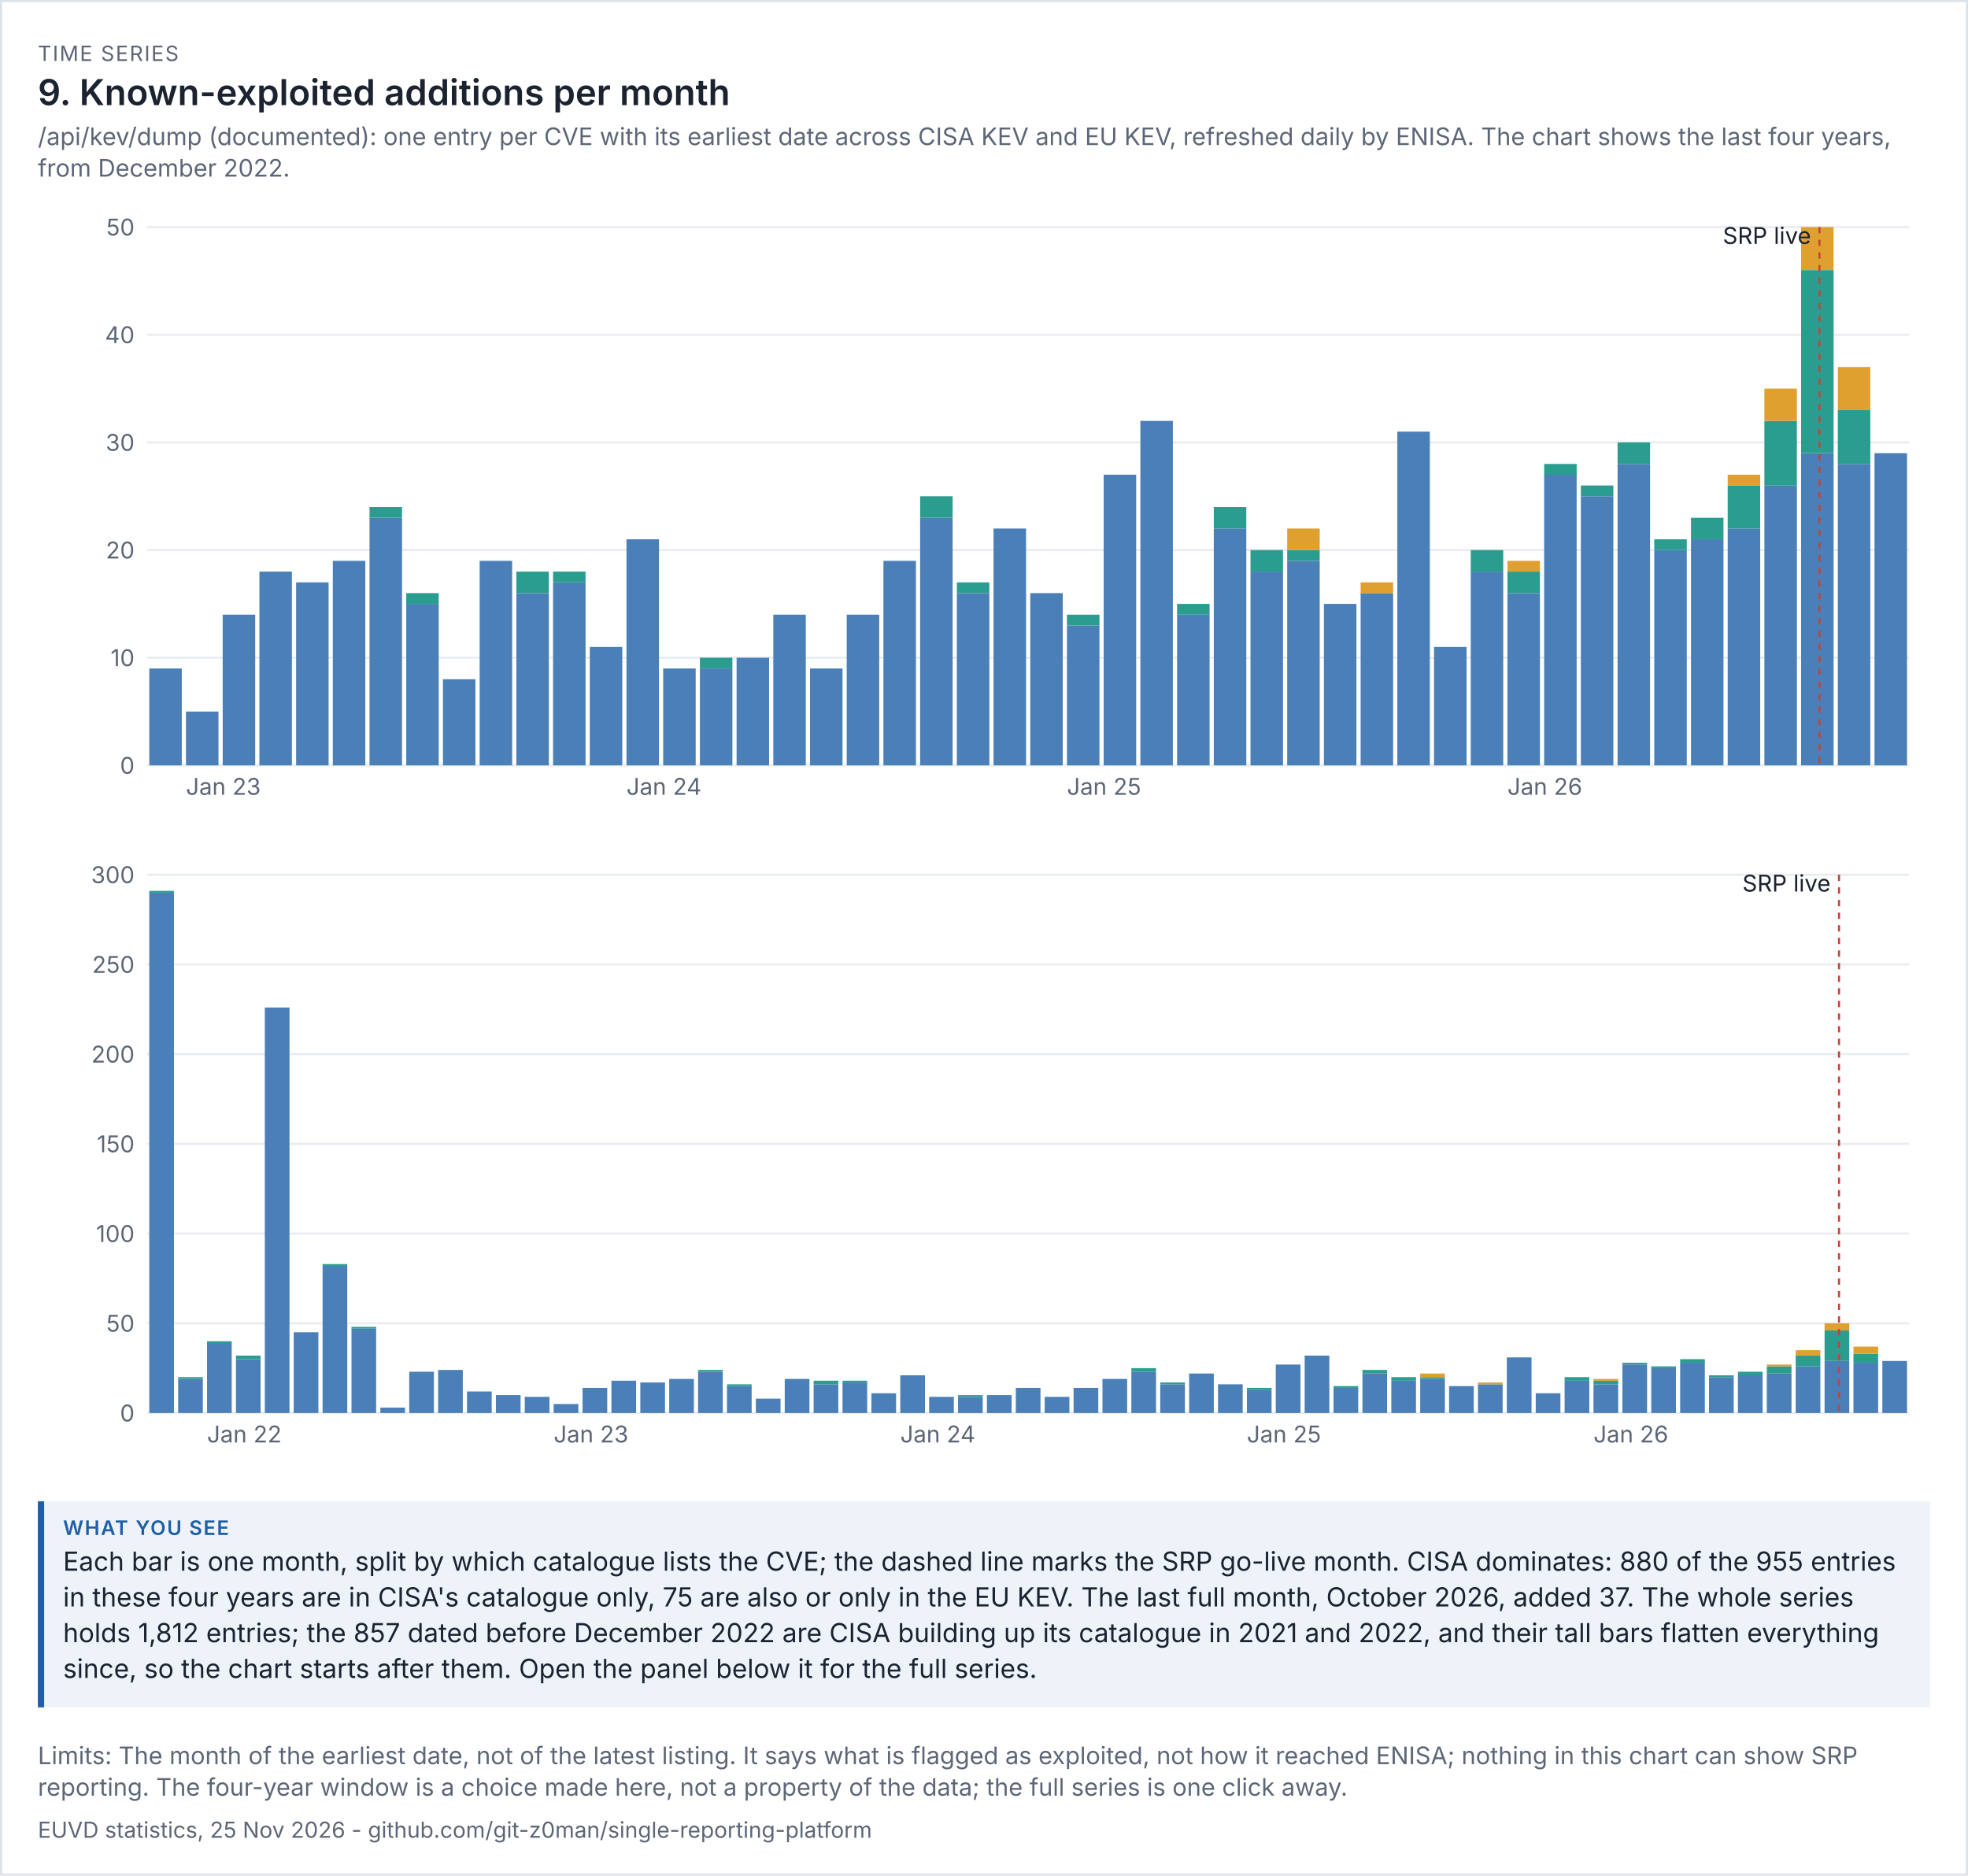
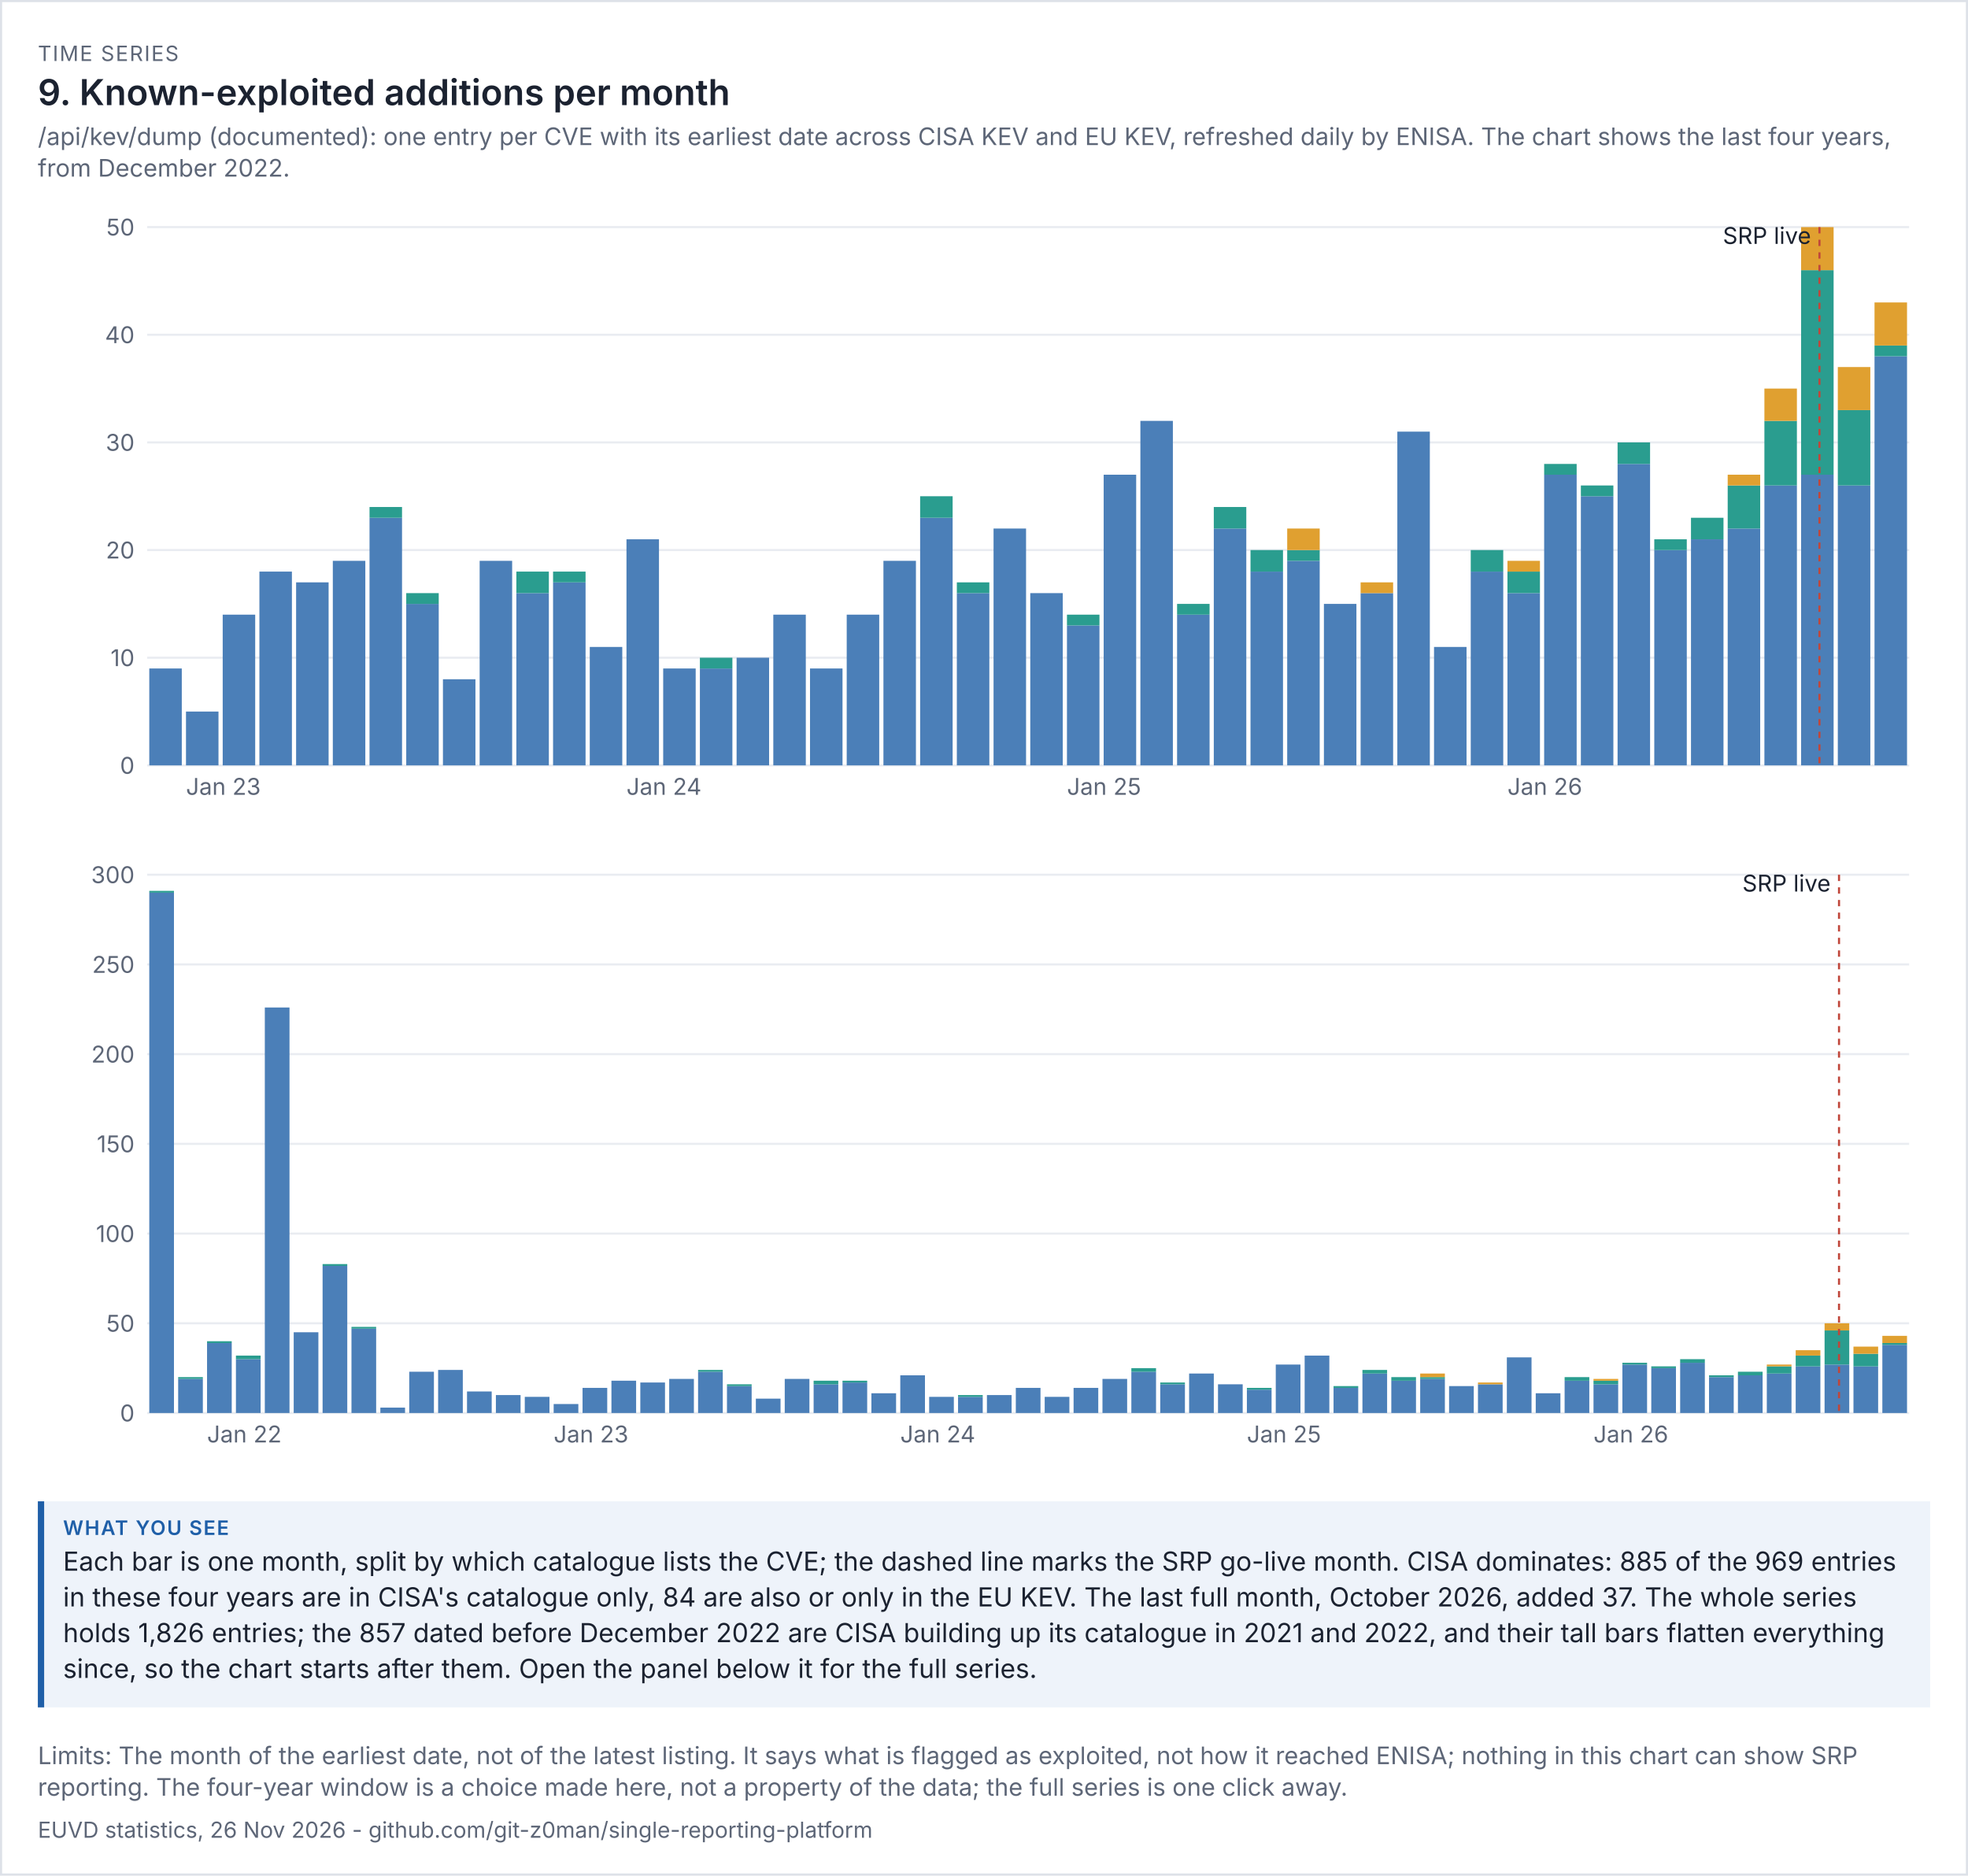
<svg xmlns="http://www.w3.org/2000/svg" viewBox="0 0 936 892" width="936" height="892" font-family="system-ui,-apple-system,'Segoe UI',sans-serif">
  <rect width="100%" height="100%" fill="#ffffff" />
  <rect x="0.5" y="0.5" width="935" height="891" fill="none" stroke="#dde1e8" />
  <text x="18" y="29" font-size="10" letter-spacing="0.6" fill="#5d6677">TIME SERIES</text>
  <text x="18" y="50" font-size="17" fill="#1b2230" font-weight="600">9. Known-exploited additions per month</text>
  <text x="18" y="69" font-size="11.5" fill="#5d6677">/api/kev/dump (documented): one entry per CVE with its earliest date across CISA KEV and EU KEV, refreshed daily by ENISA. The chart shows the last four years,</text>
  <text x="18" y="84" font-size="11.5" fill="#5d6677">from December 2022.</text>
  <g transform="translate(18,94) scale(1)" font-size="11">
    <svg viewBox="0 0 900 300" role="img" width="900" height="300">
      <g>
        <line x1="52" x2="890" y1="270" y2="270" stroke="rgb(233, 236, 241)" />
        <text x="46" y="274" text-anchor="end" fill="rgb(93, 102, 119)">0</text>
        <line x1="52" x2="890" y1="218.8" y2="218.8" stroke="rgb(233, 236, 241)" />
        <text x="46" y="222.8" text-anchor="end" fill="rgb(93, 102, 119)">10</text>
        <line x1="52" x2="890" y1="167.6" y2="167.6" stroke="rgb(233, 236, 241)" />
        <text x="46" y="171.6" text-anchor="end" fill="rgb(93, 102, 119)">20</text>
        <line x1="52" x2="890" y1="116.4" y2="116.4" stroke="rgb(233, 236, 241)" />
        <text x="46" y="120.4" text-anchor="end" fill="rgb(93, 102, 119)">30</text>
        <line x1="52" x2="890" y1="65.2" y2="65.2" stroke="rgb(233, 236, 241)" />
        <text x="46" y="69.2" text-anchor="end" fill="rgb(93, 102, 119)">40</text>
        <line x1="52" x2="890" y1="14" y2="14" stroke="rgb(233, 236, 241)" />
        <text x="46" y="18" text-anchor="end" fill="rgb(93, 102, 119)">50</text>
        <rect x="53" y="223.92" width="15.458" height="46.08" fill="rgb(75, 127, 184)" />
        <rect x="70.458" y="244.4" width="15.458" height="25.6" fill="rgb(75, 127, 184)" />
        <text x="70.458" y="284" fill="rgb(93, 102, 119)">Jan 23</text>
        <rect x="87.917" y="198.32" width="15.458" height="71.68" fill="rgb(75, 127, 184)" />
        <rect x="105.375" y="177.84" width="15.458" height="92.16" fill="rgb(75, 127, 184)" />
        <rect x="122.833" y="182.96" width="15.458" height="87.04" fill="rgb(75, 127, 184)" />
        <rect x="140.292" y="172.72" width="15.458" height="97.28" fill="rgb(75, 127, 184)" />
        <rect x="157.75" y="152.24" width="15.458" height="117.76" fill="rgb(75, 127, 184)" />
        <rect x="157.75" y="147.12" width="15.458" height="5.12" fill="rgb(42, 157, 143)" />
        <rect x="175.208" y="193.2" width="15.458" height="76.8" fill="rgb(75, 127, 184)" />
        <rect x="175.208" y="188.08" width="15.458" height="5.12" fill="rgb(42, 157, 143)" />
        <rect x="192.667" y="229.04" width="15.458" height="40.96" fill="rgb(75, 127, 184)" />
        <rect x="210.125" y="172.72" width="15.458" height="97.28" fill="rgb(75, 127, 184)" />
        <rect x="227.583" y="188.08" width="15.458" height="81.92" fill="rgb(75, 127, 184)" />
        <rect x="227.583" y="177.84" width="15.458" height="10.24" fill="rgb(42, 157, 143)" />
        <rect x="245.042" y="182.96" width="15.458" height="87.04" fill="rgb(75, 127, 184)" />
        <rect x="245.042" y="177.84" width="15.458" height="5.12" fill="rgb(42, 157, 143)" />
        <rect x="262.5" y="213.68" width="15.458" height="56.32" fill="rgb(75, 127, 184)" />
        <rect x="279.958" y="162.48" width="15.458" height="107.52" fill="rgb(75, 127, 184)" />
        <text x="279.958" y="284" fill="rgb(93, 102, 119)">Jan 24</text>
        <rect x="297.417" y="223.92" width="15.458" height="46.08" fill="rgb(75, 127, 184)" />
        <rect x="314.875" y="223.92" width="15.458" height="46.08" fill="rgb(75, 127, 184)" />
        <rect x="314.875" y="218.8" width="15.458" height="5.12" fill="rgb(42, 157, 143)" />
        <rect x="332.333" y="218.8" width="15.458" height="51.2" fill="rgb(75, 127, 184)" />
        <rect x="349.792" y="198.32" width="15.458" height="71.68" fill="rgb(75, 127, 184)" />
        <rect x="367.25" y="223.92" width="15.458" height="46.08" fill="rgb(75, 127, 184)" />
        <rect x="384.708" y="198.32" width="15.458" height="71.68" fill="rgb(75, 127, 184)" />
        <rect x="402.167" y="172.72" width="15.458" height="97.28" fill="rgb(75, 127, 184)" />
        <rect x="419.625" y="152.24" width="15.458" height="117.76" fill="rgb(75, 127, 184)" />
        <rect x="419.625" y="142" width="15.458" height="10.24" fill="rgb(42, 157, 143)" />
        <rect x="437.083" y="188.08" width="15.458" height="81.92" fill="rgb(75, 127, 184)" />
        <rect x="437.083" y="182.96" width="15.458" height="5.12" fill="rgb(42, 157, 143)" />
        <rect x="454.542" y="157.36" width="15.458" height="112.64" fill="rgb(75, 127, 184)" />
        <rect x="472" y="188.08" width="15.458" height="81.92" fill="rgb(75, 127, 184)" />
        <rect x="489.458" y="203.44" width="15.458" height="66.56" fill="rgb(75, 127, 184)" />
        <rect x="489.458" y="198.32" width="15.458" height="5.12" fill="rgb(42, 157, 143)" />
        <text x="489.458" y="284" fill="rgb(93, 102, 119)">Jan 25</text>
        <rect x="506.917" y="131.76" width="15.458" height="138.24" fill="rgb(75, 127, 184)" />
        <rect x="524.375" y="106.16" width="15.458" height="163.84" fill="rgb(75, 127, 184)" />
        <rect x="541.833" y="198.32" width="15.458" height="71.68" fill="rgb(75, 127, 184)" />
        <rect x="541.833" y="193.2" width="15.458" height="5.12" fill="rgb(42, 157, 143)" />
        <rect x="559.292" y="157.36" width="15.458" height="112.64" fill="rgb(75, 127, 184)" />
        <rect x="559.292" y="147.12" width="15.458" height="10.24" fill="rgb(42, 157, 143)" />
        <rect x="576.75" y="177.84" width="15.458" height="92.16" fill="rgb(75, 127, 184)" />
        <rect x="576.75" y="167.6" width="15.458" height="10.24" fill="rgb(42, 157, 143)" />
        <rect x="594.208" y="172.72" width="15.458" height="97.28" fill="rgb(75, 127, 184)" />
        <rect x="594.208" y="167.6" width="15.458" height="5.12" fill="rgb(42, 157, 143)" />
        <rect x="594.208" y="157.36" width="15.458" height="10.24" fill="rgb(224, 160, 48)" />
        <rect x="611.667" y="193.2" width="15.458" height="76.8" fill="rgb(75, 127, 184)" />
        <rect x="629.125" y="188.08" width="15.458" height="81.92" fill="rgb(75, 127, 184)" />
        <rect x="629.125" y="182.96" width="15.458" height="5.12" fill="rgb(224, 160, 48)" />
        <rect x="646.583" y="111.28" width="15.458" height="158.72" fill="rgb(75, 127, 184)" />
        <rect x="664.042" y="213.68" width="15.458" height="56.32" fill="rgb(75, 127, 184)" />
        <rect x="681.5" y="177.84" width="15.458" height="92.16" fill="rgb(75, 127, 184)" />
        <rect x="681.5" y="167.6" width="15.458" height="10.24" fill="rgb(42, 157, 143)" />
        <rect x="698.958" y="188.08" width="15.458" height="81.92" fill="rgb(75, 127, 184)" />
        <rect x="698.958" y="177.84" width="15.458" height="10.24" fill="rgb(42, 157, 143)" />
        <rect x="698.958" y="172.72" width="15.458" height="5.12" fill="rgb(224, 160, 48)" />
        <text x="698.958" y="284" fill="rgb(93, 102, 119)">Jan 26</text>
        <rect x="716.417" y="131.76" width="15.458" height="138.24" fill="rgb(75, 127, 184)" />
        <rect x="716.417" y="126.64" width="15.458" height="5.12" fill="rgb(42, 157, 143)" />
        <rect x="733.875" y="142" width="15.458" height="128" fill="rgb(75, 127, 184)" />
        <rect x="733.875" y="136.88" width="15.458" height="5.12" fill="rgb(42, 157, 143)" />
        <rect x="751.333" y="126.64" width="15.458" height="143.36" fill="rgb(75, 127, 184)" />
        <rect x="751.333" y="116.4" width="15.458" height="10.24" fill="rgb(42, 157, 143)" />
        <rect x="768.792" y="167.6" width="15.458" height="102.4" fill="rgb(75, 127, 184)" />
        <rect x="768.792" y="162.48" width="15.458" height="5.12" fill="rgb(42, 157, 143)" />
        <rect x="786.25" y="162.48" width="15.458" height="107.52" fill="rgb(75, 127, 184)" />
        <rect x="786.25" y="152.24" width="15.458" height="10.24" fill="rgb(42, 157, 143)" />
        <rect x="803.708" y="157.36" width="15.458" height="112.64" fill="rgb(75, 127, 184)" />
        <rect x="803.708" y="136.88" width="15.458" height="20.48" fill="rgb(42, 157, 143)" />
        <rect x="803.708" y="131.76" width="15.458" height="5.12" fill="rgb(224, 160, 48)" />
        <rect x="821.167" y="136.88" width="15.458" height="133.12" fill="rgb(75, 127, 184)" />
        <rect x="821.167" y="106.16" width="15.458" height="30.72" fill="rgb(42, 157, 143)" />
        <rect x="821.167" y="90.8" width="15.458" height="15.36" fill="rgb(224, 160, 48)" />
-         <rect x="838.625" y="121.52" width="15.458" height="148.48" fill="rgb(75, 127, 184)" />
-         <rect x="838.625" y="34.48" width="15.458" height="87.04" fill="rgb(42, 157, 143)" />
+         <rect x="838.625" y="131.76" width="15.458" height="138.24" fill="rgb(75, 127, 184)" />
+         <rect x="838.625" y="34.48" width="15.458" height="97.28" fill="rgb(42, 157, 143)" />
        <rect x="838.625" y="14" width="15.458" height="20.48" fill="rgb(224, 160, 48)" />
        <line x1="847.354" x2="847.354" y1="14" y2="270" stroke="rgb(192, 70, 58)" stroke-dasharray="3 3" />
        <text x="843.354" y="22" text-anchor="end" class="t" fill="rgb(27, 34, 48)">SRP live</text>
-         <rect x="856.083" y="126.64" width="15.458" height="143.36" fill="rgb(75, 127, 184)" />
-         <rect x="856.083" y="101.04" width="15.458" height="25.6" fill="rgb(42, 157, 143)" />
+         <rect x="856.083" y="136.88" width="15.458" height="133.12" fill="rgb(75, 127, 184)" />
+         <rect x="856.083" y="101.04" width="15.458" height="35.84" fill="rgb(42, 157, 143)" />
        <rect x="856.083" y="80.56" width="15.458" height="20.48" fill="rgb(224, 160, 48)" />
-         <rect x="873.542" y="121.52" width="15.458" height="148.48" fill="rgb(75, 127, 184)" />
+         <rect x="873.542" y="75.44" width="15.458" height="194.56" fill="rgb(75, 127, 184)" />
+         <rect x="873.542" y="70.32" width="15.458" height="5.12" fill="rgb(42, 157, 143)" />
+         <rect x="873.542" y="49.84" width="15.458" height="20.48" fill="rgb(224, 160, 48)" />
      </g>
    </svg>
  </g>
  <g transform="translate(18,402) scale(1)" font-size="11">
    <svg viewBox="0 0 900 300" role="img" width="900" height="300">
      <g>
        <line x1="52" x2="890" y1="270" y2="270" stroke="rgb(233, 236, 241)" />
        <text x="46" y="274" text-anchor="end" fill="rgb(93, 102, 119)">0</text>
        <line x1="52" x2="890" y1="227.333" y2="227.333" stroke="rgb(233, 236, 241)" />
        <text x="46" y="231.333" text-anchor="end" fill="rgb(93, 102, 119)">50</text>
        <line x1="52" x2="890" y1="184.667" y2="184.667" stroke="rgb(233, 236, 241)" />
        <text x="46" y="188.667" text-anchor="end" fill="rgb(93, 102, 119)">100</text>
        <line x1="52" x2="890" y1="142" y2="142" stroke="rgb(233, 236, 241)" />
        <text x="46" y="146" text-anchor="end" fill="rgb(93, 102, 119)">150</text>
        <line x1="52" x2="890" y1="99.333" y2="99.333" stroke="rgb(233, 236, 241)" />
        <text x="46" y="103.333" text-anchor="end" fill="rgb(93, 102, 119)">200</text>
        <line x1="52" x2="890" y1="56.667" y2="56.667" stroke="rgb(233, 236, 241)" />
        <text x="46" y="60.667" text-anchor="end" fill="rgb(93, 102, 119)">250</text>
        <line x1="52" x2="890" y1="14" y2="14" stroke="rgb(233, 236, 241)" />
        <text x="46" y="18" text-anchor="end" fill="rgb(93, 102, 119)">300</text>
        <rect x="53" y="22.533" width="11.738" height="247.467" fill="rgb(75, 127, 184)" />
        <rect x="53" y="21.68" width="11.738" height="0.853" fill="rgb(42, 157, 143)" />
        <rect x="66.738" y="253.787" width="11.738" height="16.213" fill="rgb(75, 127, 184)" />
        <rect x="66.738" y="252.933" width="11.738" height="0.853" fill="rgb(42, 157, 143)" />
        <rect x="80.475" y="236.72" width="11.738" height="33.28" fill="rgb(75, 127, 184)" />
        <rect x="80.475" y="235.867" width="11.738" height="0.853" fill="rgb(42, 157, 143)" />
        <text x="80.475" y="284" fill="rgb(93, 102, 119)">Jan 22</text>
        <rect x="94.213" y="244.4" width="11.738" height="25.6" fill="rgb(75, 127, 184)" />
        <rect x="94.213" y="242.693" width="11.738" height="1.707" fill="rgb(42, 157, 143)" />
        <rect x="107.951" y="77.147" width="11.738" height="192.853" fill="rgb(75, 127, 184)" />
        <rect x="121.689" y="231.6" width="11.738" height="38.4" fill="rgb(75, 127, 184)" />
        <rect x="135.426" y="200.027" width="11.738" height="69.973" fill="rgb(75, 127, 184)" />
        <rect x="135.426" y="199.173" width="11.738" height="0.853" fill="rgb(42, 157, 143)" />
        <rect x="149.164" y="229.893" width="11.738" height="40.107" fill="rgb(75, 127, 184)" />
        <rect x="149.164" y="229.04" width="11.738" height="0.853" fill="rgb(42, 157, 143)" />
        <rect x="162.902" y="267.44" width="11.738" height="2.56" fill="rgb(75, 127, 184)" />
        <rect x="176.639" y="250.373" width="11.738" height="19.627" fill="rgb(75, 127, 184)" />
        <rect x="190.377" y="249.52" width="11.738" height="20.48" fill="rgb(75, 127, 184)" />
        <rect x="204.115" y="259.76" width="11.738" height="10.24" fill="rgb(75, 127, 184)" />
        <rect x="217.852" y="261.467" width="11.738" height="8.533" fill="rgb(75, 127, 184)" />
        <rect x="231.59" y="262.32" width="11.738" height="7.68" fill="rgb(75, 127, 184)" />
        <rect x="245.328" y="265.733" width="11.738" height="4.267" fill="rgb(75, 127, 184)" />
        <text x="245.328" y="284" fill="rgb(93, 102, 119)">Jan 23</text>
        <rect x="259.066" y="258.053" width="11.738" height="11.947" fill="rgb(75, 127, 184)" />
        <rect x="272.803" y="254.64" width="11.738" height="15.36" fill="rgb(75, 127, 184)" />
        <rect x="286.541" y="255.493" width="11.738" height="14.507" fill="rgb(75, 127, 184)" />
        <rect x="300.279" y="253.787" width="11.738" height="16.213" fill="rgb(75, 127, 184)" />
        <rect x="314.016" y="250.373" width="11.738" height="19.627" fill="rgb(75, 127, 184)" />
        <rect x="314.016" y="249.52" width="11.738" height="0.853" fill="rgb(42, 157, 143)" />
        <rect x="327.754" y="257.2" width="11.738" height="12.8" fill="rgb(75, 127, 184)" />
        <rect x="327.754" y="256.347" width="11.738" height="0.853" fill="rgb(42, 157, 143)" />
        <rect x="341.492" y="263.173" width="11.738" height="6.827" fill="rgb(75, 127, 184)" />
        <rect x="355.23" y="253.787" width="11.738" height="16.213" fill="rgb(75, 127, 184)" />
        <rect x="368.967" y="256.347" width="11.738" height="13.653" fill="rgb(75, 127, 184)" />
        <rect x="368.967" y="254.64" width="11.738" height="1.707" fill="rgb(42, 157, 143)" />
        <rect x="382.705" y="255.493" width="11.738" height="14.507" fill="rgb(75, 127, 184)" />
        <rect x="382.705" y="254.64" width="11.738" height="0.853" fill="rgb(42, 157, 143)" />
        <rect x="396.443" y="260.613" width="11.738" height="9.387" fill="rgb(75, 127, 184)" />
        <rect x="410.18" y="252.08" width="11.738" height="17.92" fill="rgb(75, 127, 184)" />
        <text x="410.18" y="284" fill="rgb(93, 102, 119)">Jan 24</text>
        <rect x="423.918" y="262.32" width="11.738" height="7.68" fill="rgb(75, 127, 184)" />
        <rect x="437.656" y="262.32" width="11.738" height="7.68" fill="rgb(75, 127, 184)" />
        <rect x="437.656" y="261.467" width="11.738" height="0.853" fill="rgb(42, 157, 143)" />
        <rect x="451.393" y="261.467" width="11.738" height="8.533" fill="rgb(75, 127, 184)" />
        <rect x="465.131" y="258.053" width="11.738" height="11.947" fill="rgb(75, 127, 184)" />
        <rect x="478.869" y="262.32" width="11.738" height="7.68" fill="rgb(75, 127, 184)" />
        <rect x="492.607" y="258.053" width="11.738" height="11.947" fill="rgb(75, 127, 184)" />
        <rect x="506.344" y="253.787" width="11.738" height="16.213" fill="rgb(75, 127, 184)" />
        <rect x="520.082" y="250.373" width="11.738" height="19.627" fill="rgb(75, 127, 184)" />
        <rect x="520.082" y="248.667" width="11.738" height="1.707" fill="rgb(42, 157, 143)" />
        <rect x="533.82" y="256.347" width="11.738" height="13.653" fill="rgb(75, 127, 184)" />
        <rect x="533.82" y="255.493" width="11.738" height="0.853" fill="rgb(42, 157, 143)" />
        <rect x="547.557" y="251.227" width="11.738" height="18.773" fill="rgb(75, 127, 184)" />
        <rect x="561.295" y="256.347" width="11.738" height="13.653" fill="rgb(75, 127, 184)" />
        <rect x="575.033" y="258.907" width="11.738" height="11.093" fill="rgb(75, 127, 184)" />
        <rect x="575.033" y="258.053" width="11.738" height="0.853" fill="rgb(42, 157, 143)" />
        <text x="575.033" y="284" fill="rgb(93, 102, 119)">Jan 25</text>
        <rect x="588.77" y="246.96" width="11.738" height="23.04" fill="rgb(75, 127, 184)" />
        <rect x="602.508" y="242.693" width="11.738" height="27.307" fill="rgb(75, 127, 184)" />
        <rect x="616.246" y="258.053" width="11.738" height="11.947" fill="rgb(75, 127, 184)" />
        <rect x="616.246" y="257.2" width="11.738" height="0.853" fill="rgb(42, 157, 143)" />
        <rect x="629.984" y="251.227" width="11.738" height="18.773" fill="rgb(75, 127, 184)" />
        <rect x="629.984" y="249.52" width="11.738" height="1.707" fill="rgb(42, 157, 143)" />
        <rect x="643.721" y="254.64" width="11.738" height="15.36" fill="rgb(75, 127, 184)" />
        <rect x="643.721" y="252.933" width="11.738" height="1.707" fill="rgb(42, 157, 143)" />
        <rect x="657.459" y="253.787" width="11.738" height="16.213" fill="rgb(75, 127, 184)" />
        <rect x="657.459" y="252.933" width="11.738" height="0.853" fill="rgb(42, 157, 143)" />
        <rect x="657.459" y="251.227" width="11.738" height="1.707" fill="rgb(224, 160, 48)" />
        <rect x="671.197" y="257.2" width="11.738" height="12.8" fill="rgb(75, 127, 184)" />
        <rect x="684.934" y="256.347" width="11.738" height="13.653" fill="rgb(75, 127, 184)" />
        <rect x="684.934" y="255.493" width="11.738" height="0.853" fill="rgb(224, 160, 48)" />
        <rect x="698.672" y="243.547" width="11.738" height="26.453" fill="rgb(75, 127, 184)" />
        <rect x="712.41" y="260.613" width="11.738" height="9.387" fill="rgb(75, 127, 184)" />
        <rect x="726.148" y="254.64" width="11.738" height="15.36" fill="rgb(75, 127, 184)" />
        <rect x="726.148" y="252.933" width="11.738" height="1.707" fill="rgb(42, 157, 143)" />
        <rect x="739.885" y="256.347" width="11.738" height="13.653" fill="rgb(75, 127, 184)" />
        <rect x="739.885" y="254.64" width="11.738" height="1.707" fill="rgb(42, 157, 143)" />
        <rect x="739.885" y="253.787" width="11.738" height="0.853" fill="rgb(224, 160, 48)" />
        <text x="739.885" y="284" fill="rgb(93, 102, 119)">Jan 26</text>
        <rect x="753.623" y="246.96" width="11.738" height="23.04" fill="rgb(75, 127, 184)" />
        <rect x="753.623" y="246.107" width="11.738" height="0.853" fill="rgb(42, 157, 143)" />
        <rect x="767.361" y="248.667" width="11.738" height="21.333" fill="rgb(75, 127, 184)" />
        <rect x="767.361" y="247.813" width="11.738" height="0.853" fill="rgb(42, 157, 143)" />
        <rect x="781.098" y="246.107" width="11.738" height="23.893" fill="rgb(75, 127, 184)" />
        <rect x="781.098" y="244.4" width="11.738" height="1.707" fill="rgb(42, 157, 143)" />
        <rect x="794.836" y="252.933" width="11.738" height="17.067" fill="rgb(75, 127, 184)" />
        <rect x="794.836" y="252.08" width="11.738" height="0.853" fill="rgb(42, 157, 143)" />
        <rect x="808.574" y="252.08" width="11.738" height="17.92" fill="rgb(75, 127, 184)" />
        <rect x="808.574" y="250.373" width="11.738" height="1.707" fill="rgb(42, 157, 143)" />
        <rect x="822.311" y="251.227" width="11.738" height="18.773" fill="rgb(75, 127, 184)" />
        <rect x="822.311" y="247.813" width="11.738" height="3.413" fill="rgb(42, 157, 143)" />
        <rect x="822.311" y="246.96" width="11.738" height="0.853" fill="rgb(224, 160, 48)" />
        <rect x="836.049" y="247.813" width="11.738" height="22.187" fill="rgb(75, 127, 184)" />
        <rect x="836.049" y="242.693" width="11.738" height="5.12" fill="rgb(42, 157, 143)" />
        <rect x="836.049" y="240.133" width="11.738" height="2.56" fill="rgb(224, 160, 48)" />
-         <rect x="849.787" y="245.253" width="11.738" height="24.747" fill="rgb(75, 127, 184)" />
-         <rect x="849.787" y="230.747" width="11.738" height="14.507" fill="rgb(42, 157, 143)" />
+         <rect x="849.787" y="246.96" width="11.738" height="23.04" fill="rgb(75, 127, 184)" />
+         <rect x="849.787" y="230.747" width="11.738" height="16.213" fill="rgb(42, 157, 143)" />
        <rect x="849.787" y="227.333" width="11.738" height="3.413" fill="rgb(224, 160, 48)" />
        <line x1="856.656" x2="856.656" y1="14" y2="270" stroke="rgb(192, 70, 58)" stroke-dasharray="3 3" />
        <text x="852.656" y="22" text-anchor="end" class="t" fill="rgb(27, 34, 48)">SRP live</text>
-         <rect x="863.525" y="246.107" width="11.738" height="23.893" fill="rgb(75, 127, 184)" />
-         <rect x="863.525" y="241.84" width="11.738" height="4.267" fill="rgb(42, 157, 143)" />
+         <rect x="863.525" y="247.813" width="11.738" height="22.187" fill="rgb(75, 127, 184)" />
+         <rect x="863.525" y="241.84" width="11.738" height="5.973" fill="rgb(42, 157, 143)" />
        <rect x="863.525" y="238.427" width="11.738" height="3.413" fill="rgb(224, 160, 48)" />
-         <rect x="877.262" y="245.253" width="11.738" height="24.747" fill="rgb(75, 127, 184)" />
+         <rect x="877.262" y="237.573" width="11.738" height="32.427" fill="rgb(75, 127, 184)" />
+         <rect x="877.262" y="236.72" width="11.738" height="0.853" fill="rgb(42, 157, 143)" />
+         <rect x="877.262" y="233.307" width="11.738" height="3.413" fill="rgb(224, 160, 48)" />
      </g>
    </svg>
  </g>
  <rect x="18" y="714" width="900" height="98" fill="#eef3fa" />
  <rect x="18" y="714" width="3" height="98" fill="#1f5fa8" />
  <text x="30" y="730" font-size="9.5" letter-spacing="0.6" font-weight="600" fill="#1f5fa8">WHAT YOU SEE</text>
-   <text x="30" y="747" font-size="12.5" fill="#1b2230">Each bar is one month, split by which catalogue lists the CVE; the dashed line marks the SRP go-live month. CISA dominates: 880 of the 955 entries</text>
-   <text x="30" y="764" font-size="12.5" fill="#1b2230">in these four years are in CISA's catalogue only, 75 are also or only in the EU KEV. The last full month, October 2026, added 37. The whole series</text>
-   <text x="30" y="781" font-size="12.5" fill="#1b2230">holds 1,812 entries; the 857 dated before December 2022 are CISA building up its catalogue in 2021 and 2022, and their tall bars flatten everything</text>
+   <text x="30" y="747" font-size="12.5" fill="#1b2230">Each bar is one month, split by which catalogue lists the CVE; the dashed line marks the SRP go-live month. CISA dominates: 885 of the 969 entries</text>
+   <text x="30" y="764" font-size="12.5" fill="#1b2230">in these four years are in CISA's catalogue only, 84 are also or only in the EU KEV. The last full month, October 2026, added 37. The whole series</text>
+   <text x="30" y="781" font-size="12.5" fill="#1b2230">holds 1,826 entries; the 857 dated before December 2022 are CISA building up its catalogue in 2021 and 2022, and their tall bars flatten everything</text>
  <text x="30" y="798" font-size="12.5" fill="#1b2230">since, so the chart starts after them. Open the panel below it for the full series.</text>
  <text x="18" y="839" font-size="11.5" fill="#5d6677">Limits: The month of the earliest date, not of the latest listing. It says what is flagged as exploited, not how it reached ENISA; nothing in this chart can show SRP</text>
  <text x="18" y="854" font-size="11.5" fill="#5d6677">reporting. The four-year window is a choice made here, not a property of the data; the full series is one click away.</text>
-   <text x="18" y="874" font-size="10.5" fill="#5d6677">EUVD statistics, 25 Nov 2026 - github.com/git-z0man/single-reporting-platform</text>
+   <text x="18" y="874" font-size="10.5" fill="#5d6677">EUVD statistics, 26 Nov 2026 - github.com/git-z0man/single-reporting-platform</text>
</svg>
